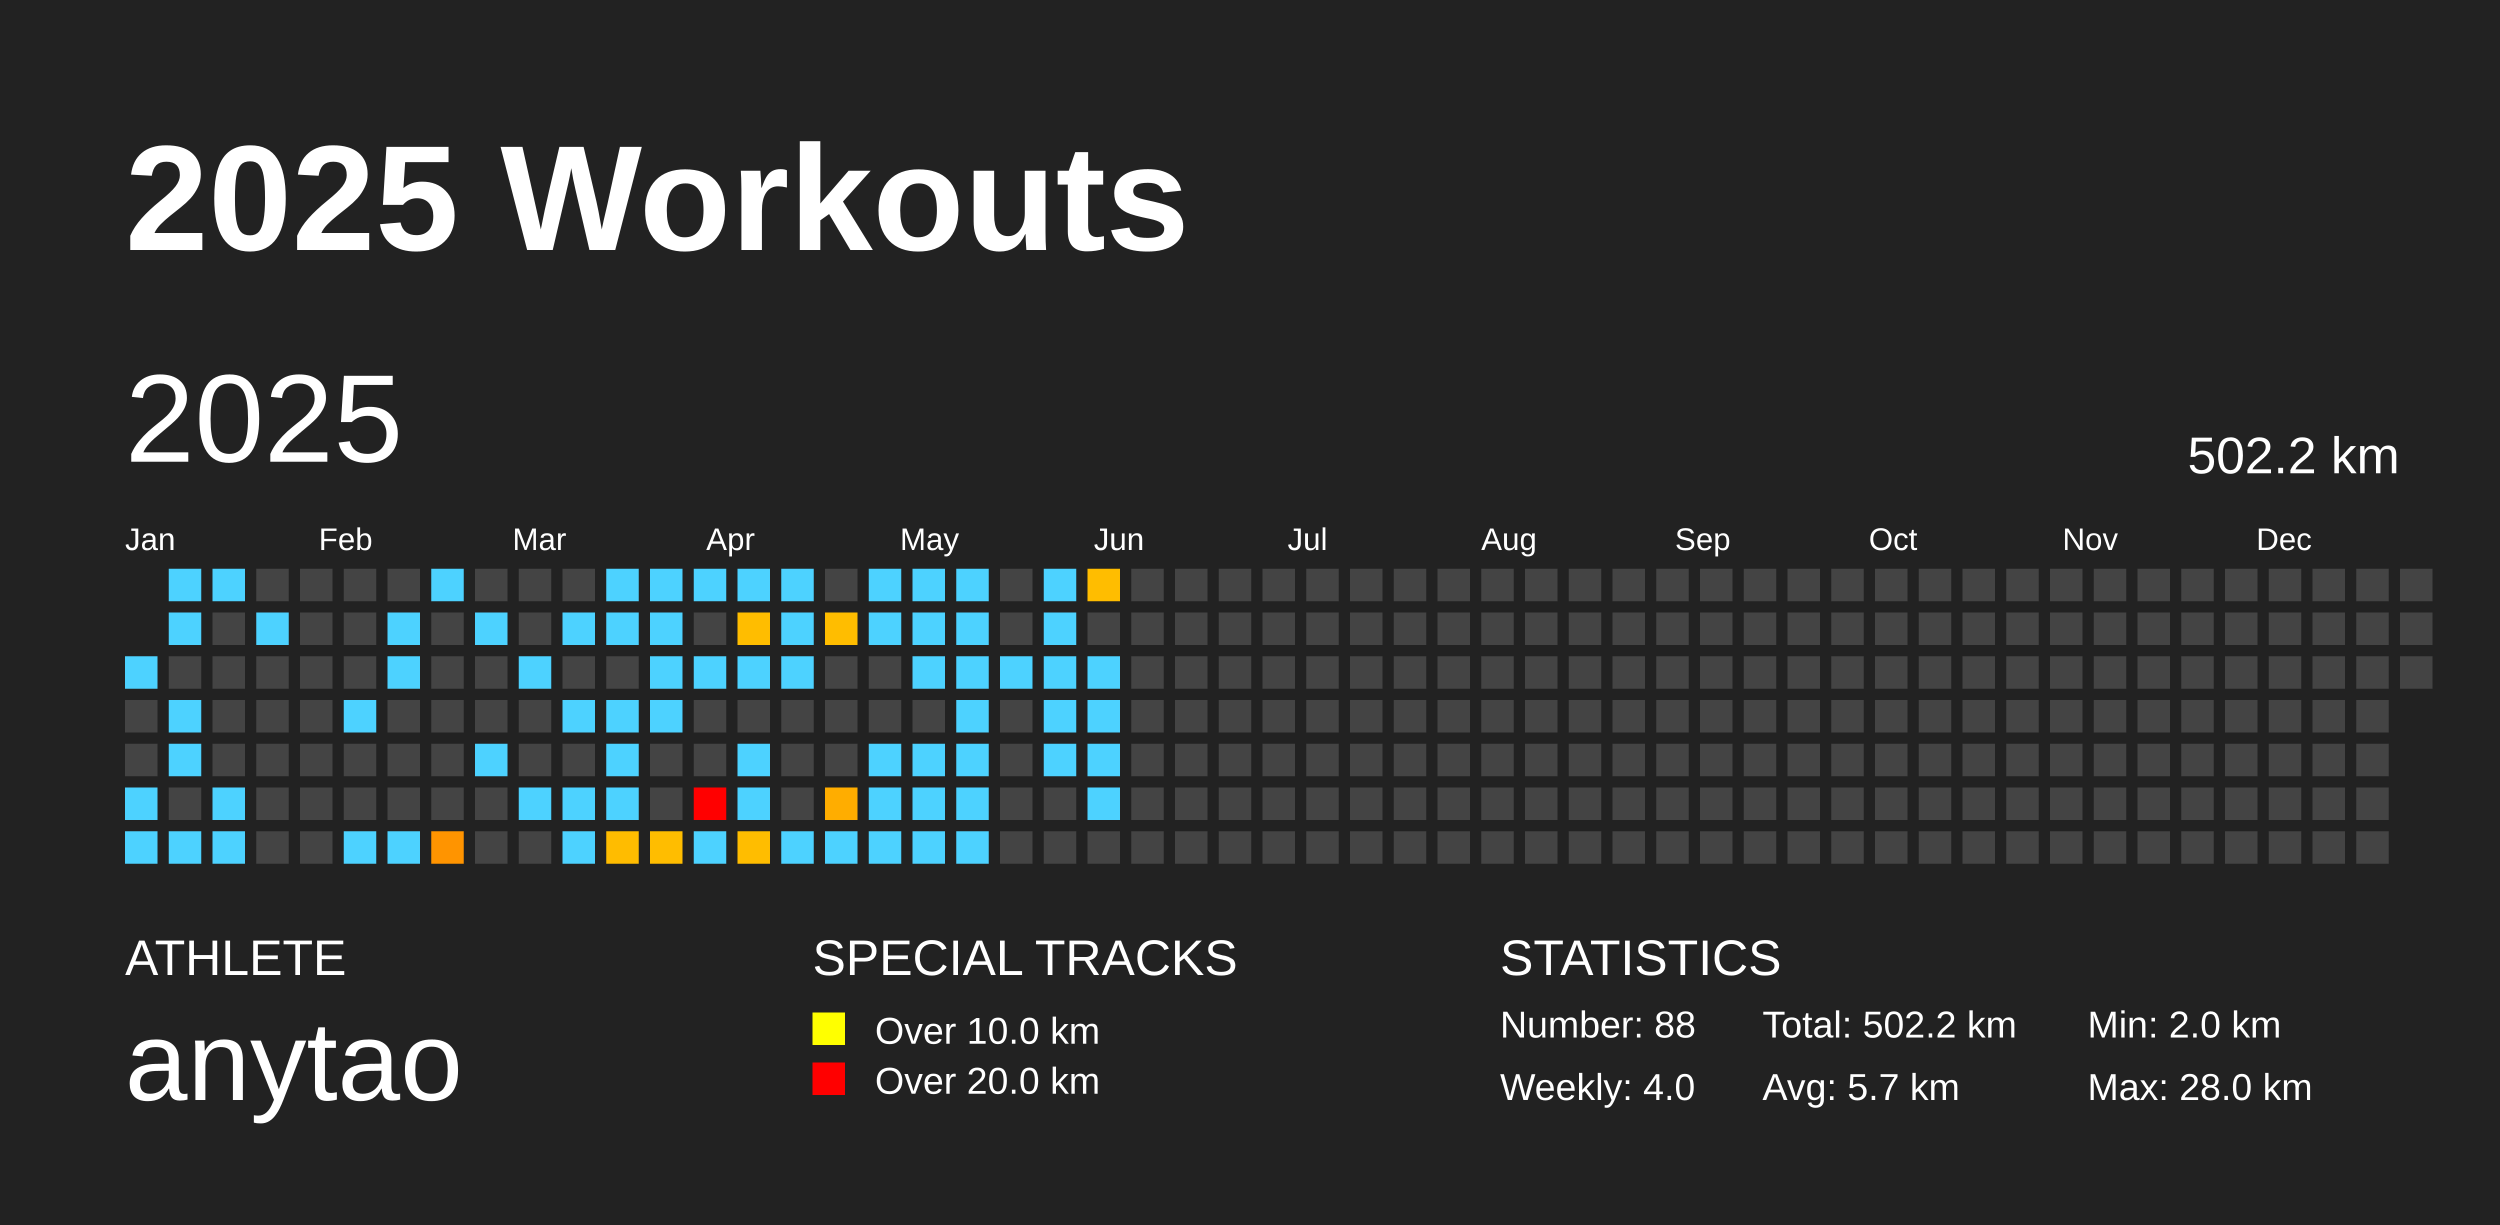
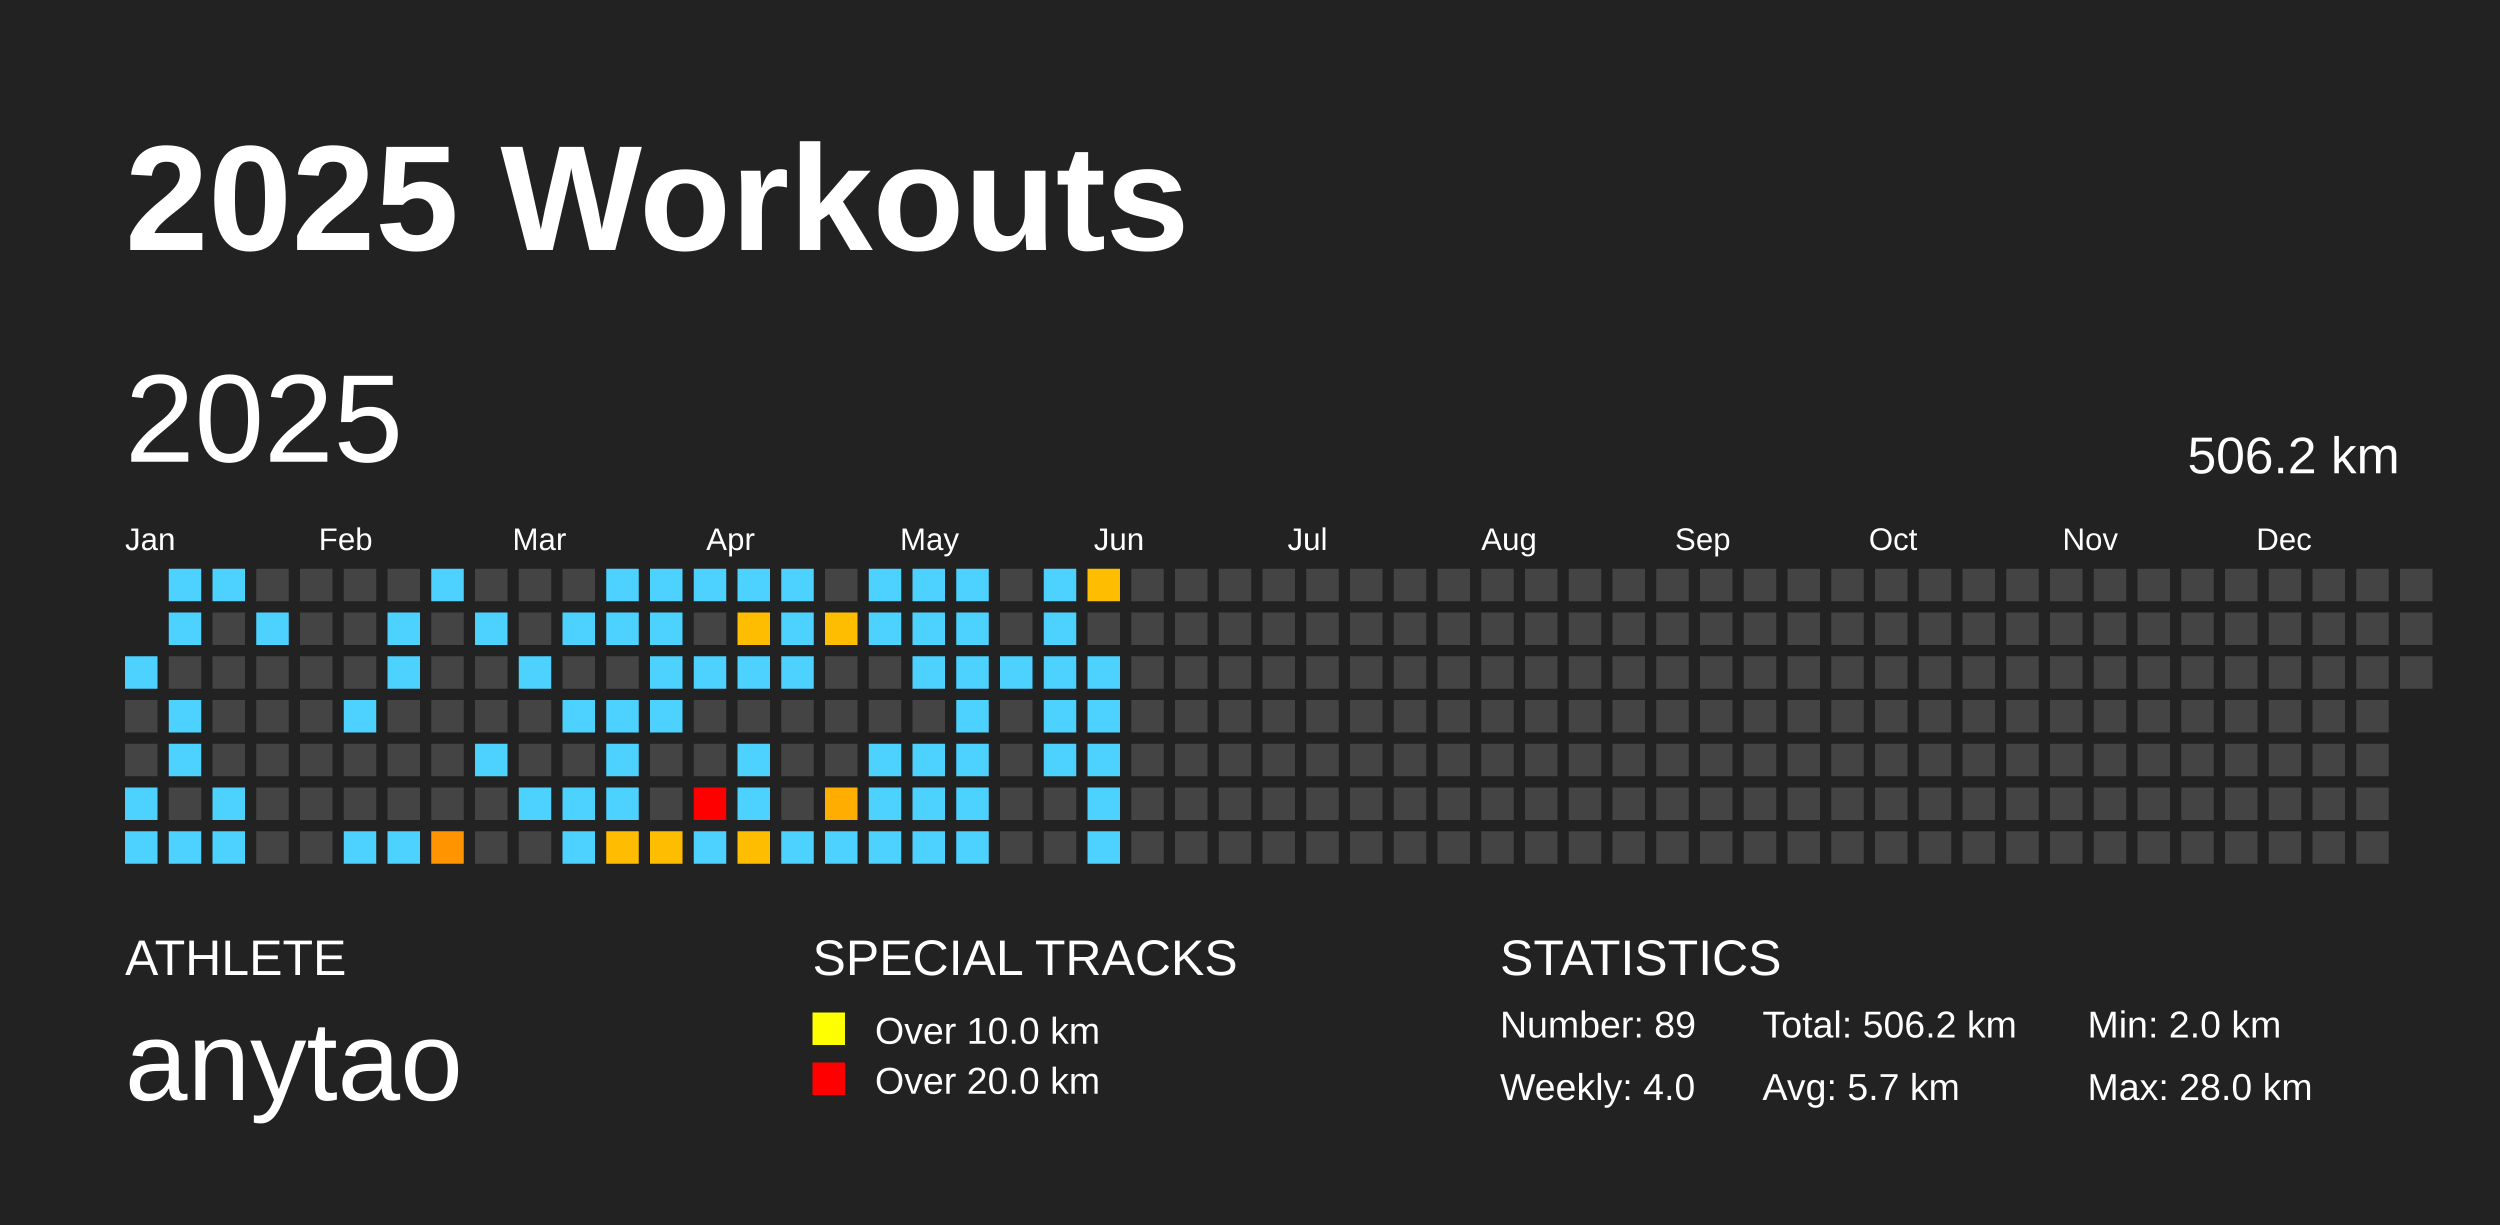
<svg xmlns="http://www.w3.org/2000/svg" baseProfile="full" height="98mm" version="1.1" viewBox="0,0,200,98" width="200mm">
  <defs />
  <rect fill="#222222" height="98" width="200" x="0" y="0" />
  <text fill="#FFFFFF" style="font-size:12px; font-family:Arial; font-weight:bold;" x="10" y="20">2025 Workouts</text>
  <text fill="#FFFFFF" style="font-size:4px; font-family:Arial" x="10" y="78">ATHLETE</text>
  <text fill="#FFFFFF" style="font-size:9px; font-family:Arial" x="10" y="88">anytao</text>
  <text fill="#FFFFFF" style="font-size:4px; font-family:Arial" x="65" y="78">SPECIAL TRACKS</text>
  <rect fill="yellow" height="2.6" width="2.6" x="65" y="81" />
  <text fill="#FFFFFF" style="font-size:3px; font-family:Arial" x="70" y="83.5">Over 10.0 km</text>
  <rect fill="red" height="2.6" width="2.6" x="65" y="85" />
  <text fill="#FFFFFF" style="font-size:3px; font-family:Arial" x="70" y="87.5">Over 20.0 km</text>
  <text fill="#FFFFFF" style="font-size:4px; font-family:Arial" x="120" y="78">STATISTICS</text>
-   <text fill="#FFFFFF" style="font-size:3px; font-family:Arial" x="120" y="83">Number: 88</text>
+   <text fill="#FFFFFF" style="font-size:3px; font-family:Arial" x="120" y="83">Number: 89</text>
  <text fill="#FFFFFF" style="font-size:3px; font-family:Arial" x="120" y="88">Weekly: 4.0</text>
-   <text fill="#FFFFFF" style="font-size:3px; font-family:Arial" x="141" y="83">Total: 502.2 km</text>
+   <text fill="#FFFFFF" style="font-size:3px; font-family:Arial" x="141" y="83">Total: 506.2 km</text>
  <text fill="#FFFFFF" style="font-size:3px; font-family:Arial" x="141" y="88">Avg: 5.7 km</text>
  <text fill="#FFFFFF" style="font-size:3px; font-family:Arial" x="167" y="83">Min: 2.0 km</text>
  <text fill="#FFFFFF" style="font-size:3px; font-family:Arial" x="167" y="88">Max: 28.0 km</text>
  <text dominant-baseline="hanging" fill="#FFFFFF" style="font-size:10.0px; font-family:Arial;" x="10" y="30">2025</text>
-   <text dominant-baseline="hanging" fill="#FFFFFF" style="font-size:4.125px; font-family:Arial;" x="175" y="35">502.2 km</text>
+   <text dominant-baseline="hanging" fill="#FFFFFF" style="font-size:4.125px; font-family:Arial;" x="175" y="35">506.2 km</text>
  <text fill="#FFFFFF" style="font-size:2.5px; font-family:Arial" x="10.0" y="44">Jan</text>
  <text fill="#FFFFFF" style="font-size:2.5px; font-family:Arial" x="25.5" y="44">Feb</text>
  <text fill="#FFFFFF" style="font-size:2.5px; font-family:Arial" x="41.0" y="44">Mar</text>
  <text fill="#FFFFFF" style="font-size:2.5px; font-family:Arial" x="56.5" y="44">Apr</text>
  <text fill="#FFFFFF" style="font-size:2.5px; font-family:Arial" x="72.0" y="44">May</text>
  <text fill="#FFFFFF" style="font-size:2.5px; font-family:Arial" x="87.5" y="44">Jun</text>
  <text fill="#FFFFFF" style="font-size:2.5px; font-family:Arial" x="103.0" y="44">Jul</text>
  <text fill="#FFFFFF" style="font-size:2.5px; font-family:Arial" x="118.5" y="44">Aug</text>
  <text fill="#FFFFFF" style="font-size:2.5px; font-family:Arial" x="134.0" y="44">Sep</text>
  <text fill="#FFFFFF" style="font-size:2.5px; font-family:Arial" x="149.5" y="44">Oct</text>
  <text fill="#FFFFFF" style="font-size:2.5px; font-family:Arial" x="165.0" y="44">Nov</text>
  <text fill="#FFFFFF" style="font-size:2.5px; font-family:Arial" x="180.5" y="44">Dec</text>
  <rect fill="#4dd2ff" height="2.6" width="2.6" x="10.0" y="52.5" />
  <rect fill="#444444" height="2.6" width="2.6" x="10.0" y="56.0" />
  <rect fill="#444444" height="2.6" width="2.6" x="10.0" y="59.5" />
  <rect fill="#4dd2ff" height="2.6" width="2.6" x="10.0" y="63.0" />
  <rect fill="#4dd2ff" height="2.6" width="2.6" x="10.0" y="66.5" />
  <rect fill="#4dd2ff" height="2.6" width="2.6" x="13.5" y="45.5" />
  <rect fill="#4dd2ff" height="2.6" width="2.6" x="13.5" y="49.0" />
  <rect fill="#444444" height="2.6" width="2.6" x="13.5" y="52.5" />
  <rect fill="#4dd2ff" height="2.6" width="2.6" x="13.5" y="56.0" />
  <rect fill="#4dd2ff" height="2.6" width="2.6" x="13.5" y="59.5" />
  <rect fill="#444444" height="2.6" width="2.6" x="13.5" y="63.0" />
  <rect fill="#4dd2ff" height="2.6" width="2.6" x="13.5" y="66.5" />
  <rect fill="#4dd2ff" height="2.6" width="2.6" x="17.0" y="45.5" />
  <rect fill="#444444" height="2.6" width="2.6" x="17.0" y="49.0" />
  <rect fill="#444444" height="2.6" width="2.6" x="17.0" y="52.5" />
  <rect fill="#444444" height="2.6" width="2.6" x="17.0" y="56.0" />
  <rect fill="#444444" height="2.6" width="2.6" x="17.0" y="59.5" />
  <rect fill="#4dd2ff" height="2.6" width="2.6" x="17.0" y="63.0" />
  <rect fill="#4dd2ff" height="2.6" width="2.6" x="17.0" y="66.5" />
  <rect fill="#444444" height="2.6" width="2.6" x="20.5" y="45.5" />
  <rect fill="#4dd2ff" height="2.6" width="2.6" x="20.5" y="49.0" />
  <rect fill="#444444" height="2.6" width="2.6" x="20.5" y="52.5" />
  <rect fill="#444444" height="2.6" width="2.6" x="20.5" y="56.0" />
  <rect fill="#444444" height="2.6" width="2.6" x="20.5" y="59.5" />
  <rect fill="#444444" height="2.6" width="2.6" x="20.5" y="63.0" />
  <rect fill="#444444" height="2.6" width="2.6" x="20.5" y="66.5" />
  <rect fill="#444444" height="2.6" width="2.6" x="24.0" y="45.5" />
  <rect fill="#444444" height="2.6" width="2.6" x="24.0" y="49.0" />
  <rect fill="#444444" height="2.6" width="2.6" x="24.0" y="52.5" />
  <rect fill="#444444" height="2.6" width="2.6" x="24.0" y="56.0" />
  <rect fill="#444444" height="2.6" width="2.6" x="24.0" y="59.5" />
  <rect fill="#444444" height="2.6" width="2.6" x="24.0" y="63.0" />
  <rect fill="#444444" height="2.6" width="2.6" x="24.0" y="66.5" />
  <rect fill="#444444" height="2.6" width="2.6" x="27.5" y="45.5" />
  <rect fill="#444444" height="2.6" width="2.6" x="27.5" y="49.0" />
  <rect fill="#444444" height="2.6" width="2.6" x="27.5" y="52.5" />
  <rect fill="#4dd2ff" height="2.6" width="2.6" x="27.5" y="56.0" />
  <rect fill="#444444" height="2.6" width="2.6" x="27.5" y="59.5" />
  <rect fill="#444444" height="2.6" width="2.6" x="27.5" y="63.0" />
  <rect fill="#4dd2ff" height="2.6" width="2.6" x="27.5" y="66.5" />
  <rect fill="#444444" height="2.6" width="2.6" x="31.0" y="45.5" />
  <rect fill="#4dd2ff" height="2.6" width="2.6" x="31.0" y="49.0" />
  <rect fill="#4dd2ff" height="2.6" width="2.6" x="31.0" y="52.5" />
  <rect fill="#444444" height="2.6" width="2.6" x="31.0" y="56.0" />
  <rect fill="#444444" height="2.6" width="2.6" x="31.0" y="59.5" />
  <rect fill="#444444" height="2.6" width="2.6" x="31.0" y="63.0" />
  <rect fill="#4dd2ff" height="2.6" width="2.6" x="31.0" y="66.5" />
  <rect fill="#4dd2ff" height="2.6" width="2.6" x="34.5" y="45.5" />
  <rect fill="#444444" height="2.6" width="2.6" x="34.5" y="49.0" />
  <rect fill="#444444" height="2.6" width="2.6" x="34.5" y="52.5" />
  <rect fill="#444444" height="2.6" width="2.6" x="34.5" y="56.0" />
  <rect fill="#444444" height="2.6" width="2.6" x="34.5" y="59.5" />
  <rect fill="#444444" height="2.6" width="2.6" x="34.5" y="63.0" />
  <rect fill="#ff9400" height="2.6" width="2.6" x="34.5" y="66.5" />
  <rect fill="#444444" height="2.6" width="2.6" x="38.0" y="45.5" />
  <rect fill="#4dd2ff" height="2.6" width="2.6" x="38.0" y="49.0" />
  <rect fill="#444444" height="2.6" width="2.6" x="38.0" y="52.5" />
  <rect fill="#444444" height="2.6" width="2.6" x="38.0" y="56.0" />
  <rect fill="#4dd2ff" height="2.6" width="2.6" x="38.0" y="59.5" />
  <rect fill="#444444" height="2.6" width="2.6" x="38.0" y="63.0" />
  <rect fill="#444444" height="2.6" width="2.6" x="38.0" y="66.5" />
  <rect fill="#444444" height="2.6" width="2.6" x="41.5" y="45.5" />
  <rect fill="#444444" height="2.6" width="2.6" x="41.5" y="49.0" />
  <rect fill="#4dd2ff" height="2.6" width="2.6" x="41.5" y="52.5" />
  <rect fill="#444444" height="2.6" width="2.6" x="41.5" y="56.0" />
  <rect fill="#444444" height="2.6" width="2.6" x="41.5" y="59.5" />
  <rect fill="#4dd2ff" height="2.6" width="2.6" x="41.5" y="63.0" />
  <rect fill="#444444" height="2.6" width="2.6" x="41.5" y="66.5" />
  <rect fill="#444444" height="2.6" width="2.6" x="45.0" y="45.5" />
  <rect fill="#4dd2ff" height="2.6" width="2.6" x="45.0" y="49.0" />
  <rect fill="#444444" height="2.6" width="2.6" x="45.0" y="52.5" />
  <rect fill="#4dd2ff" height="2.6" width="2.6" x="45.0" y="56.0" />
  <rect fill="#444444" height="2.6" width="2.6" x="45.0" y="59.5" />
  <rect fill="#4dd2ff" height="2.6" width="2.6" x="45.0" y="63.0" />
  <rect fill="#4dd2ff" height="2.6" width="2.6" x="45.0" y="66.5" />
  <rect fill="#4dd2ff" height="2.6" width="2.6" x="48.5" y="45.5" />
  <rect fill="#4dd2ff" height="2.6" width="2.6" x="48.5" y="49.0" />
  <rect fill="#444444" height="2.6" width="2.6" x="48.5" y="52.5" />
  <rect fill="#4dd2ff" height="2.6" width="2.6" x="48.5" y="56.0" />
  <rect fill="#4dd2ff" height="2.6" width="2.6" x="48.5" y="59.5" />
  <rect fill="#4dd2ff" height="2.6" width="2.6" x="48.5" y="63.0" />
  <rect fill="#ffbc00" height="2.6" width="2.6" x="48.5" y="66.5" />
  <rect fill="#4dd2ff" height="2.6" width="2.6" x="52.0" y="45.5" />
  <rect fill="#4dd2ff" height="2.6" width="2.6" x="52.0" y="49.0" />
  <rect fill="#4dd2ff" height="2.6" width="2.6" x="52.0" y="52.5" />
  <rect fill="#4dd2ff" height="2.6" width="2.6" x="52.0" y="56.0" />
  <rect fill="#444444" height="2.6" width="2.6" x="52.0" y="59.5" />
  <rect fill="#444444" height="2.6" width="2.6" x="52.0" y="63.0" />
  <rect fill="#ffbd00" height="2.6" width="2.6" x="52.0" y="66.5" />
  <rect fill="#4dd2ff" height="2.6" width="2.6" x="55.5" y="45.5" />
  <rect fill="#444444" height="2.6" width="2.6" x="55.5" y="49.0" />
  <rect fill="#4dd2ff" height="2.6" width="2.6" x="55.5" y="52.5" />
  <rect fill="#444444" height="2.6" width="2.6" x="55.5" y="56.0" />
  <rect fill="#444444" height="2.6" width="2.6" x="55.5" y="59.5" />
  <rect fill="red" height="2.6" width="2.6" x="55.5" y="63.0" />
  <rect fill="#4dd2ff" height="2.6" width="2.6" x="55.5" y="66.5" />
  <rect fill="#4dd2ff" height="2.6" width="2.6" x="59.0" y="45.5" />
  <rect fill="#ffbd00" height="2.6" width="2.6" x="59.0" y="49.0" />
  <rect fill="#4dd2ff" height="2.6" width="2.6" x="59.0" y="52.5" />
  <rect fill="#444444" height="2.6" width="2.6" x="59.0" y="56.0" />
  <rect fill="#4dd2ff" height="2.6" width="2.6" x="59.0" y="59.5" />
  <rect fill="#4dd2ff" height="2.6" width="2.6" x="59.0" y="63.0" />
  <rect fill="#ffbd00" height="2.6" width="2.6" x="59.0" y="66.5" />
  <rect fill="#4dd2ff" height="2.6" width="2.6" x="62.5" y="45.5" />
  <rect fill="#4dd2ff" height="2.6" width="2.6" x="62.5" y="49.0" />
  <rect fill="#4dd2ff" height="2.6" width="2.6" x="62.5" y="52.5" />
  <rect fill="#444444" height="2.6" width="2.6" x="62.5" y="56.0" />
  <rect fill="#444444" height="2.6" width="2.6" x="62.5" y="59.5" />
  <rect fill="#444444" height="2.6" width="2.6" x="62.5" y="63.0" />
  <rect fill="#4dd2ff" height="2.6" width="2.6" x="62.5" y="66.5" />
  <rect fill="#444444" height="2.6" width="2.6" x="66.0" y="45.5" />
  <rect fill="#ffbd00" height="2.6" width="2.6" x="66.0" y="49.0" />
  <rect fill="#444444" height="2.6" width="2.6" x="66.0" y="52.5" />
  <rect fill="#444444" height="2.6" width="2.6" x="66.0" y="56.0" />
  <rect fill="#444444" height="2.6" width="2.6" x="66.0" y="59.5" />
  <rect fill="#ffad00" height="2.6" width="2.6" x="66.0" y="63.0" />
  <rect fill="#4dd2ff" height="2.6" width="2.6" x="66.0" y="66.5" />
  <rect fill="#4dd2ff" height="2.6" width="2.6" x="69.5" y="45.5" />
  <rect fill="#4dd2ff" height="2.6" width="2.6" x="69.5" y="49.0" />
  <rect fill="#444444" height="2.6" width="2.6" x="69.5" y="52.5" />
  <rect fill="#444444" height="2.6" width="2.6" x="69.5" y="56.0" />
  <rect fill="#4dd2ff" height="2.6" width="2.6" x="69.5" y="59.5" />
  <rect fill="#4dd2ff" height="2.6" width="2.6" x="69.5" y="63.0" />
  <rect fill="#4dd2ff" height="2.6" width="2.6" x="69.5" y="66.5" />
  <rect fill="#4dd2ff" height="2.6" width="2.6" x="73.0" y="45.5" />
  <rect fill="#4dd2ff" height="2.6" width="2.6" x="73.0" y="49.0" />
  <rect fill="#4dd2ff" height="2.6" width="2.6" x="73.0" y="52.5" />
  <rect fill="#444444" height="2.6" width="2.6" x="73.0" y="56.0" />
  <rect fill="#4dd2ff" height="2.6" width="2.6" x="73.0" y="59.5" />
  <rect fill="#4dd2ff" height="2.6" width="2.6" x="73.0" y="63.0" />
  <rect fill="#4dd2ff" height="2.6" width="2.6" x="73.0" y="66.5" />
  <rect fill="#4dd2ff" height="2.6" width="2.6" x="76.5" y="45.5" />
  <rect fill="#4dd2ff" height="2.6" width="2.6" x="76.5" y="49.0" />
  <rect fill="#4dd2ff" height="2.6" width="2.6" x="76.5" y="52.5" />
  <rect fill="#4dd2ff" height="2.6" width="2.6" x="76.5" y="56.0" />
  <rect fill="#4dd2ff" height="2.6" width="2.6" x="76.5" y="59.5" />
  <rect fill="#4dd2ff" height="2.6" width="2.6" x="76.5" y="63.0" />
  <rect fill="#4dd2ff" height="2.6" width="2.6" x="76.5" y="66.5" />
  <rect fill="#444444" height="2.6" width="2.6" x="80.0" y="45.5" />
  <rect fill="#444444" height="2.6" width="2.6" x="80.0" y="49.0" />
  <rect fill="#4dd2ff" height="2.6" width="2.6" x="80.0" y="52.5" />
  <rect fill="#444444" height="2.6" width="2.6" x="80.0" y="56.0" />
  <rect fill="#444444" height="2.6" width="2.6" x="80.0" y="59.5" />
  <rect fill="#444444" height="2.6" width="2.6" x="80.0" y="63.0" />
  <rect fill="#444444" height="2.6" width="2.6" x="80.0" y="66.5" />
  <rect fill="#4dd2ff" height="2.6" width="2.6" x="83.5" y="45.5" />
  <rect fill="#4dd2ff" height="2.6" width="2.6" x="83.5" y="49.0" />
  <rect fill="#4dd2ff" height="2.6" width="2.6" x="83.5" y="52.5" />
  <rect fill="#4dd2ff" height="2.6" width="2.6" x="83.5" y="56.0" />
  <rect fill="#4dd2ff" height="2.6" width="2.6" x="83.5" y="59.5" />
  <rect fill="#444444" height="2.6" width="2.6" x="83.5" y="63.0" />
  <rect fill="#444444" height="2.6" width="2.6" x="83.5" y="66.5" />
  <rect fill="#ffbd00" height="2.6" width="2.6" x="87.0" y="45.5" />
  <rect fill="#444444" height="2.6" width="2.6" x="87.0" y="49.0" />
  <rect fill="#4dd2ff" height="2.6" width="2.6" x="87.0" y="52.5" />
  <rect fill="#4dd2ff" height="2.6" width="2.6" x="87.0" y="56.0" />
  <rect fill="#4dd2ff" height="2.6" width="2.6" x="87.0" y="59.5" />
  <rect fill="#4dd2ff" height="2.6" width="2.6" x="87.0" y="63.0" />
-   <rect fill="#444444" height="2.6" width="2.6" x="87.0" y="66.5" />
+   <rect fill="#4dd2ff" height="2.6" width="2.6" x="87.0" y="66.5" />
  <rect fill="#444444" height="2.6" width="2.6" x="90.5" y="45.5" />
  <rect fill="#444444" height="2.6" width="2.6" x="90.5" y="49.0" />
  <rect fill="#444444" height="2.6" width="2.6" x="90.5" y="52.5" />
  <rect fill="#444444" height="2.6" width="2.6" x="90.5" y="56.0" />
  <rect fill="#444444" height="2.6" width="2.6" x="90.5" y="59.5" />
  <rect fill="#444444" height="2.6" width="2.6" x="90.5" y="63.0" />
  <rect fill="#444444" height="2.6" width="2.6" x="90.5" y="66.5" />
  <rect fill="#444444" height="2.6" width="2.6" x="94.0" y="45.5" />
  <rect fill="#444444" height="2.6" width="2.6" x="94.0" y="49.0" />
  <rect fill="#444444" height="2.6" width="2.6" x="94.0" y="52.5" />
  <rect fill="#444444" height="2.6" width="2.6" x="94.0" y="56.0" />
  <rect fill="#444444" height="2.6" width="2.6" x="94.0" y="59.5" />
  <rect fill="#444444" height="2.6" width="2.6" x="94.0" y="63.0" />
  <rect fill="#444444" height="2.6" width="2.6" x="94.0" y="66.5" />
  <rect fill="#444444" height="2.6" width="2.6" x="97.5" y="45.5" />
  <rect fill="#444444" height="2.6" width="2.6" x="97.5" y="49.0" />
  <rect fill="#444444" height="2.6" width="2.6" x="97.5" y="52.5" />
  <rect fill="#444444" height="2.6" width="2.6" x="97.5" y="56.0" />
  <rect fill="#444444" height="2.6" width="2.6" x="97.5" y="59.5" />
  <rect fill="#444444" height="2.6" width="2.6" x="97.5" y="63.0" />
  <rect fill="#444444" height="2.6" width="2.6" x="97.5" y="66.5" />
  <rect fill="#444444" height="2.6" width="2.6" x="101.0" y="45.5" />
  <rect fill="#444444" height="2.6" width="2.6" x="101.0" y="49.0" />
  <rect fill="#444444" height="2.6" width="2.6" x="101.0" y="52.5" />
  <rect fill="#444444" height="2.6" width="2.6" x="101.0" y="56.0" />
  <rect fill="#444444" height="2.6" width="2.6" x="101.0" y="59.5" />
  <rect fill="#444444" height="2.6" width="2.6" x="101.0" y="63.0" />
  <rect fill="#444444" height="2.6" width="2.6" x="101.0" y="66.5" />
  <rect fill="#444444" height="2.6" width="2.6" x="104.5" y="45.5" />
  <rect fill="#444444" height="2.6" width="2.6" x="104.5" y="49.0" />
  <rect fill="#444444" height="2.6" width="2.6" x="104.5" y="52.5" />
  <rect fill="#444444" height="2.6" width="2.6" x="104.5" y="56.0" />
  <rect fill="#444444" height="2.6" width="2.6" x="104.5" y="59.5" />
  <rect fill="#444444" height="2.6" width="2.6" x="104.5" y="63.0" />
  <rect fill="#444444" height="2.6" width="2.6" x="104.5" y="66.5" />
  <rect fill="#444444" height="2.6" width="2.6" x="108.0" y="45.5" />
  <rect fill="#444444" height="2.6" width="2.6" x="108.0" y="49.0" />
  <rect fill="#444444" height="2.6" width="2.6" x="108.0" y="52.5" />
  <rect fill="#444444" height="2.6" width="2.6" x="108.0" y="56.0" />
  <rect fill="#444444" height="2.6" width="2.6" x="108.0" y="59.5" />
  <rect fill="#444444" height="2.6" width="2.6" x="108.0" y="63.0" />
  <rect fill="#444444" height="2.6" width="2.6" x="108.0" y="66.5" />
  <rect fill="#444444" height="2.6" width="2.6" x="111.5" y="45.5" />
  <rect fill="#444444" height="2.6" width="2.6" x="111.5" y="49.0" />
  <rect fill="#444444" height="2.6" width="2.6" x="111.5" y="52.5" />
  <rect fill="#444444" height="2.6" width="2.6" x="111.5" y="56.0" />
  <rect fill="#444444" height="2.6" width="2.6" x="111.5" y="59.5" />
  <rect fill="#444444" height="2.6" width="2.6" x="111.5" y="63.0" />
  <rect fill="#444444" height="2.6" width="2.6" x="111.5" y="66.5" />
  <rect fill="#444444" height="2.6" width="2.6" x="115.0" y="45.5" />
  <rect fill="#444444" height="2.6" width="2.6" x="115.0" y="49.0" />
  <rect fill="#444444" height="2.6" width="2.6" x="115.0" y="52.5" />
  <rect fill="#444444" height="2.6" width="2.6" x="115.0" y="56.0" />
  <rect fill="#444444" height="2.6" width="2.6" x="115.0" y="59.5" />
  <rect fill="#444444" height="2.6" width="2.6" x="115.0" y="63.0" />
  <rect fill="#444444" height="2.6" width="2.6" x="115.0" y="66.5" />
  <rect fill="#444444" height="2.6" width="2.6" x="118.5" y="45.5" />
  <rect fill="#444444" height="2.6" width="2.6" x="118.5" y="49.0" />
  <rect fill="#444444" height="2.6" width="2.6" x="118.5" y="52.5" />
  <rect fill="#444444" height="2.6" width="2.6" x="118.5" y="56.0" />
  <rect fill="#444444" height="2.6" width="2.6" x="118.5" y="59.5" />
  <rect fill="#444444" height="2.6" width="2.6" x="118.5" y="63.0" />
  <rect fill="#444444" height="2.6" width="2.6" x="118.5" y="66.5" />
  <rect fill="#444444" height="2.6" width="2.6" x="122.0" y="45.5" />
  <rect fill="#444444" height="2.6" width="2.6" x="122.0" y="49.0" />
  <rect fill="#444444" height="2.6" width="2.6" x="122.0" y="52.5" />
  <rect fill="#444444" height="2.6" width="2.6" x="122.0" y="56.0" />
  <rect fill="#444444" height="2.6" width="2.6" x="122.0" y="59.5" />
  <rect fill="#444444" height="2.6" width="2.6" x="122.0" y="63.0" />
  <rect fill="#444444" height="2.6" width="2.6" x="122.0" y="66.5" />
  <rect fill="#444444" height="2.6" width="2.6" x="125.5" y="45.5" />
  <rect fill="#444444" height="2.6" width="2.6" x="125.5" y="49.0" />
  <rect fill="#444444" height="2.6" width="2.6" x="125.5" y="52.5" />
  <rect fill="#444444" height="2.6" width="2.6" x="125.5" y="56.0" />
  <rect fill="#444444" height="2.6" width="2.6" x="125.5" y="59.5" />
  <rect fill="#444444" height="2.6" width="2.6" x="125.5" y="63.0" />
  <rect fill="#444444" height="2.6" width="2.6" x="125.5" y="66.5" />
  <rect fill="#444444" height="2.6" width="2.6" x="129.0" y="45.5" />
  <rect fill="#444444" height="2.6" width="2.6" x="129.0" y="49.0" />
  <rect fill="#444444" height="2.6" width="2.6" x="129.0" y="52.5" />
  <rect fill="#444444" height="2.6" width="2.6" x="129.0" y="56.0" />
  <rect fill="#444444" height="2.6" width="2.6" x="129.0" y="59.5" />
  <rect fill="#444444" height="2.6" width="2.6" x="129.0" y="63.0" />
  <rect fill="#444444" height="2.6" width="2.6" x="129.0" y="66.5" />
  <rect fill="#444444" height="2.6" width="2.6" x="132.5" y="45.5" />
  <rect fill="#444444" height="2.6" width="2.6" x="132.5" y="49.0" />
  <rect fill="#444444" height="2.6" width="2.6" x="132.5" y="52.5" />
  <rect fill="#444444" height="2.6" width="2.6" x="132.5" y="56.0" />
  <rect fill="#444444" height="2.6" width="2.6" x="132.5" y="59.5" />
  <rect fill="#444444" height="2.6" width="2.6" x="132.5" y="63.0" />
  <rect fill="#444444" height="2.6" width="2.6" x="132.5" y="66.5" />
  <rect fill="#444444" height="2.6" width="2.6" x="136.0" y="45.5" />
  <rect fill="#444444" height="2.6" width="2.6" x="136.0" y="49.0" />
  <rect fill="#444444" height="2.6" width="2.6" x="136.0" y="52.5" />
  <rect fill="#444444" height="2.6" width="2.6" x="136.0" y="56.0" />
  <rect fill="#444444" height="2.6" width="2.6" x="136.0" y="59.5" />
  <rect fill="#444444" height="2.6" width="2.6" x="136.0" y="63.0" />
  <rect fill="#444444" height="2.6" width="2.6" x="136.0" y="66.5" />
  <rect fill="#444444" height="2.6" width="2.6" x="139.5" y="45.5" />
  <rect fill="#444444" height="2.6" width="2.6" x="139.5" y="49.0" />
  <rect fill="#444444" height="2.6" width="2.6" x="139.5" y="52.5" />
  <rect fill="#444444" height="2.6" width="2.6" x="139.5" y="56.0" />
  <rect fill="#444444" height="2.6" width="2.6" x="139.5" y="59.5" />
  <rect fill="#444444" height="2.6" width="2.6" x="139.5" y="63.0" />
  <rect fill="#444444" height="2.6" width="2.6" x="139.5" y="66.5" />
  <rect fill="#444444" height="2.6" width="2.6" x="143.0" y="45.5" />
  <rect fill="#444444" height="2.6" width="2.6" x="143.0" y="49.0" />
  <rect fill="#444444" height="2.6" width="2.6" x="143.0" y="52.5" />
  <rect fill="#444444" height="2.6" width="2.6" x="143.0" y="56.0" />
  <rect fill="#444444" height="2.6" width="2.6" x="143.0" y="59.5" />
  <rect fill="#444444" height="2.6" width="2.6" x="143.0" y="63.0" />
  <rect fill="#444444" height="2.6" width="2.6" x="143.0" y="66.5" />
  <rect fill="#444444" height="2.6" width="2.6" x="146.5" y="45.5" />
  <rect fill="#444444" height="2.6" width="2.6" x="146.5" y="49.0" />
  <rect fill="#444444" height="2.6" width="2.6" x="146.5" y="52.5" />
  <rect fill="#444444" height="2.6" width="2.6" x="146.5" y="56.0" />
  <rect fill="#444444" height="2.6" width="2.6" x="146.5" y="59.5" />
  <rect fill="#444444" height="2.6" width="2.6" x="146.5" y="63.0" />
  <rect fill="#444444" height="2.6" width="2.6" x="146.5" y="66.5" />
  <rect fill="#444444" height="2.6" width="2.6" x="150.0" y="45.5" />
  <rect fill="#444444" height="2.6" width="2.6" x="150.0" y="49.0" />
  <rect fill="#444444" height="2.6" width="2.6" x="150.0" y="52.5" />
  <rect fill="#444444" height="2.6" width="2.6" x="150.0" y="56.0" />
  <rect fill="#444444" height="2.6" width="2.6" x="150.0" y="59.5" />
  <rect fill="#444444" height="2.6" width="2.6" x="150.0" y="63.0" />
  <rect fill="#444444" height="2.6" width="2.6" x="150.0" y="66.5" />
  <rect fill="#444444" height="2.6" width="2.6" x="153.5" y="45.5" />
  <rect fill="#444444" height="2.6" width="2.6" x="153.5" y="49.0" />
  <rect fill="#444444" height="2.6" width="2.6" x="153.5" y="52.5" />
  <rect fill="#444444" height="2.6" width="2.6" x="153.5" y="56.0" />
  <rect fill="#444444" height="2.6" width="2.6" x="153.5" y="59.5" />
  <rect fill="#444444" height="2.6" width="2.6" x="153.5" y="63.0" />
  <rect fill="#444444" height="2.6" width="2.6" x="153.5" y="66.5" />
  <rect fill="#444444" height="2.6" width="2.6" x="157.0" y="45.5" />
  <rect fill="#444444" height="2.6" width="2.6" x="157.0" y="49.0" />
  <rect fill="#444444" height="2.6" width="2.6" x="157.0" y="52.5" />
  <rect fill="#444444" height="2.6" width="2.6" x="157.0" y="56.0" />
  <rect fill="#444444" height="2.6" width="2.6" x="157.0" y="59.5" />
  <rect fill="#444444" height="2.6" width="2.6" x="157.0" y="63.0" />
  <rect fill="#444444" height="2.6" width="2.6" x="157.0" y="66.5" />
  <rect fill="#444444" height="2.6" width="2.6" x="160.5" y="45.5" />
  <rect fill="#444444" height="2.6" width="2.6" x="160.5" y="49.0" />
  <rect fill="#444444" height="2.6" width="2.6" x="160.5" y="52.5" />
  <rect fill="#444444" height="2.6" width="2.6" x="160.5" y="56.0" />
  <rect fill="#444444" height="2.6" width="2.6" x="160.5" y="59.5" />
  <rect fill="#444444" height="2.6" width="2.6" x="160.5" y="63.0" />
  <rect fill="#444444" height="2.6" width="2.6" x="160.5" y="66.5" />
  <rect fill="#444444" height="2.6" width="2.6" x="164.0" y="45.5" />
  <rect fill="#444444" height="2.6" width="2.6" x="164.0" y="49.0" />
  <rect fill="#444444" height="2.6" width="2.6" x="164.0" y="52.5" />
  <rect fill="#444444" height="2.6" width="2.6" x="164.0" y="56.0" />
  <rect fill="#444444" height="2.6" width="2.6" x="164.0" y="59.5" />
  <rect fill="#444444" height="2.6" width="2.6" x="164.0" y="63.0" />
  <rect fill="#444444" height="2.6" width="2.6" x="164.0" y="66.5" />
  <rect fill="#444444" height="2.6" width="2.6" x="167.5" y="45.5" />
  <rect fill="#444444" height="2.6" width="2.6" x="167.5" y="49.0" />
  <rect fill="#444444" height="2.6" width="2.6" x="167.5" y="52.5" />
  <rect fill="#444444" height="2.6" width="2.6" x="167.5" y="56.0" />
  <rect fill="#444444" height="2.6" width="2.6" x="167.5" y="59.5" />
  <rect fill="#444444" height="2.6" width="2.6" x="167.5" y="63.0" />
  <rect fill="#444444" height="2.6" width="2.6" x="167.5" y="66.5" />
  <rect fill="#444444" height="2.6" width="2.6" x="171.0" y="45.5" />
  <rect fill="#444444" height="2.6" width="2.6" x="171.0" y="49.0" />
  <rect fill="#444444" height="2.6" width="2.6" x="171.0" y="52.5" />
  <rect fill="#444444" height="2.6" width="2.6" x="171.0" y="56.0" />
  <rect fill="#444444" height="2.6" width="2.6" x="171.0" y="59.5" />
  <rect fill="#444444" height="2.6" width="2.6" x="171.0" y="63.0" />
  <rect fill="#444444" height="2.6" width="2.6" x="171.0" y="66.5" />
  <rect fill="#444444" height="2.6" width="2.6" x="174.5" y="45.5" />
  <rect fill="#444444" height="2.6" width="2.6" x="174.5" y="49.0" />
  <rect fill="#444444" height="2.6" width="2.6" x="174.5" y="52.5" />
  <rect fill="#444444" height="2.6" width="2.6" x="174.5" y="56.0" />
  <rect fill="#444444" height="2.6" width="2.6" x="174.5" y="59.5" />
  <rect fill="#444444" height="2.6" width="2.6" x="174.5" y="63.0" />
  <rect fill="#444444" height="2.6" width="2.6" x="174.5" y="66.5" />
  <rect fill="#444444" height="2.6" width="2.6" x="178.0" y="45.5" />
  <rect fill="#444444" height="2.6" width="2.6" x="178.0" y="49.0" />
  <rect fill="#444444" height="2.6" width="2.6" x="178.0" y="52.5" />
  <rect fill="#444444" height="2.6" width="2.6" x="178.0" y="56.0" />
  <rect fill="#444444" height="2.6" width="2.6" x="178.0" y="59.5" />
  <rect fill="#444444" height="2.6" width="2.6" x="178.0" y="63.0" />
  <rect fill="#444444" height="2.6" width="2.6" x="178.0" y="66.5" />
  <rect fill="#444444" height="2.6" width="2.6" x="181.5" y="45.5" />
  <rect fill="#444444" height="2.6" width="2.6" x="181.5" y="49.0" />
  <rect fill="#444444" height="2.6" width="2.6" x="181.5" y="52.5" />
  <rect fill="#444444" height="2.6" width="2.6" x="181.5" y="56.0" />
  <rect fill="#444444" height="2.6" width="2.6" x="181.5" y="59.5" />
  <rect fill="#444444" height="2.6" width="2.6" x="181.5" y="63.0" />
  <rect fill="#444444" height="2.6" width="2.6" x="181.5" y="66.5" />
  <rect fill="#444444" height="2.6" width="2.6" x="185.0" y="45.5" />
  <rect fill="#444444" height="2.6" width="2.6" x="185.0" y="49.0" />
  <rect fill="#444444" height="2.6" width="2.6" x="185.0" y="52.5" />
  <rect fill="#444444" height="2.6" width="2.6" x="185.0" y="56.0" />
  <rect fill="#444444" height="2.6" width="2.6" x="185.0" y="59.5" />
  <rect fill="#444444" height="2.6" width="2.6" x="185.0" y="63.0" />
  <rect fill="#444444" height="2.6" width="2.6" x="185.0" y="66.5" />
  <rect fill="#444444" height="2.6" width="2.6" x="188.5" y="45.5" />
  <rect fill="#444444" height="2.6" width="2.6" x="188.5" y="49.0" />
  <rect fill="#444444" height="2.6" width="2.6" x="188.5" y="52.5" />
  <rect fill="#444444" height="2.6" width="2.6" x="188.5" y="56.0" />
  <rect fill="#444444" height="2.6" width="2.6" x="188.5" y="59.5" />
  <rect fill="#444444" height="2.6" width="2.6" x="188.5" y="63.0" />
  <rect fill="#444444" height="2.6" width="2.6" x="188.5" y="66.5" />
  <rect fill="#444444" height="2.6" width="2.6" x="192.0" y="45.5" />
  <rect fill="#444444" height="2.6" width="2.6" x="192.0" y="49.0" />
  <rect fill="#444444" height="2.6" width="2.6" x="192.0" y="52.5" />
</svg>
